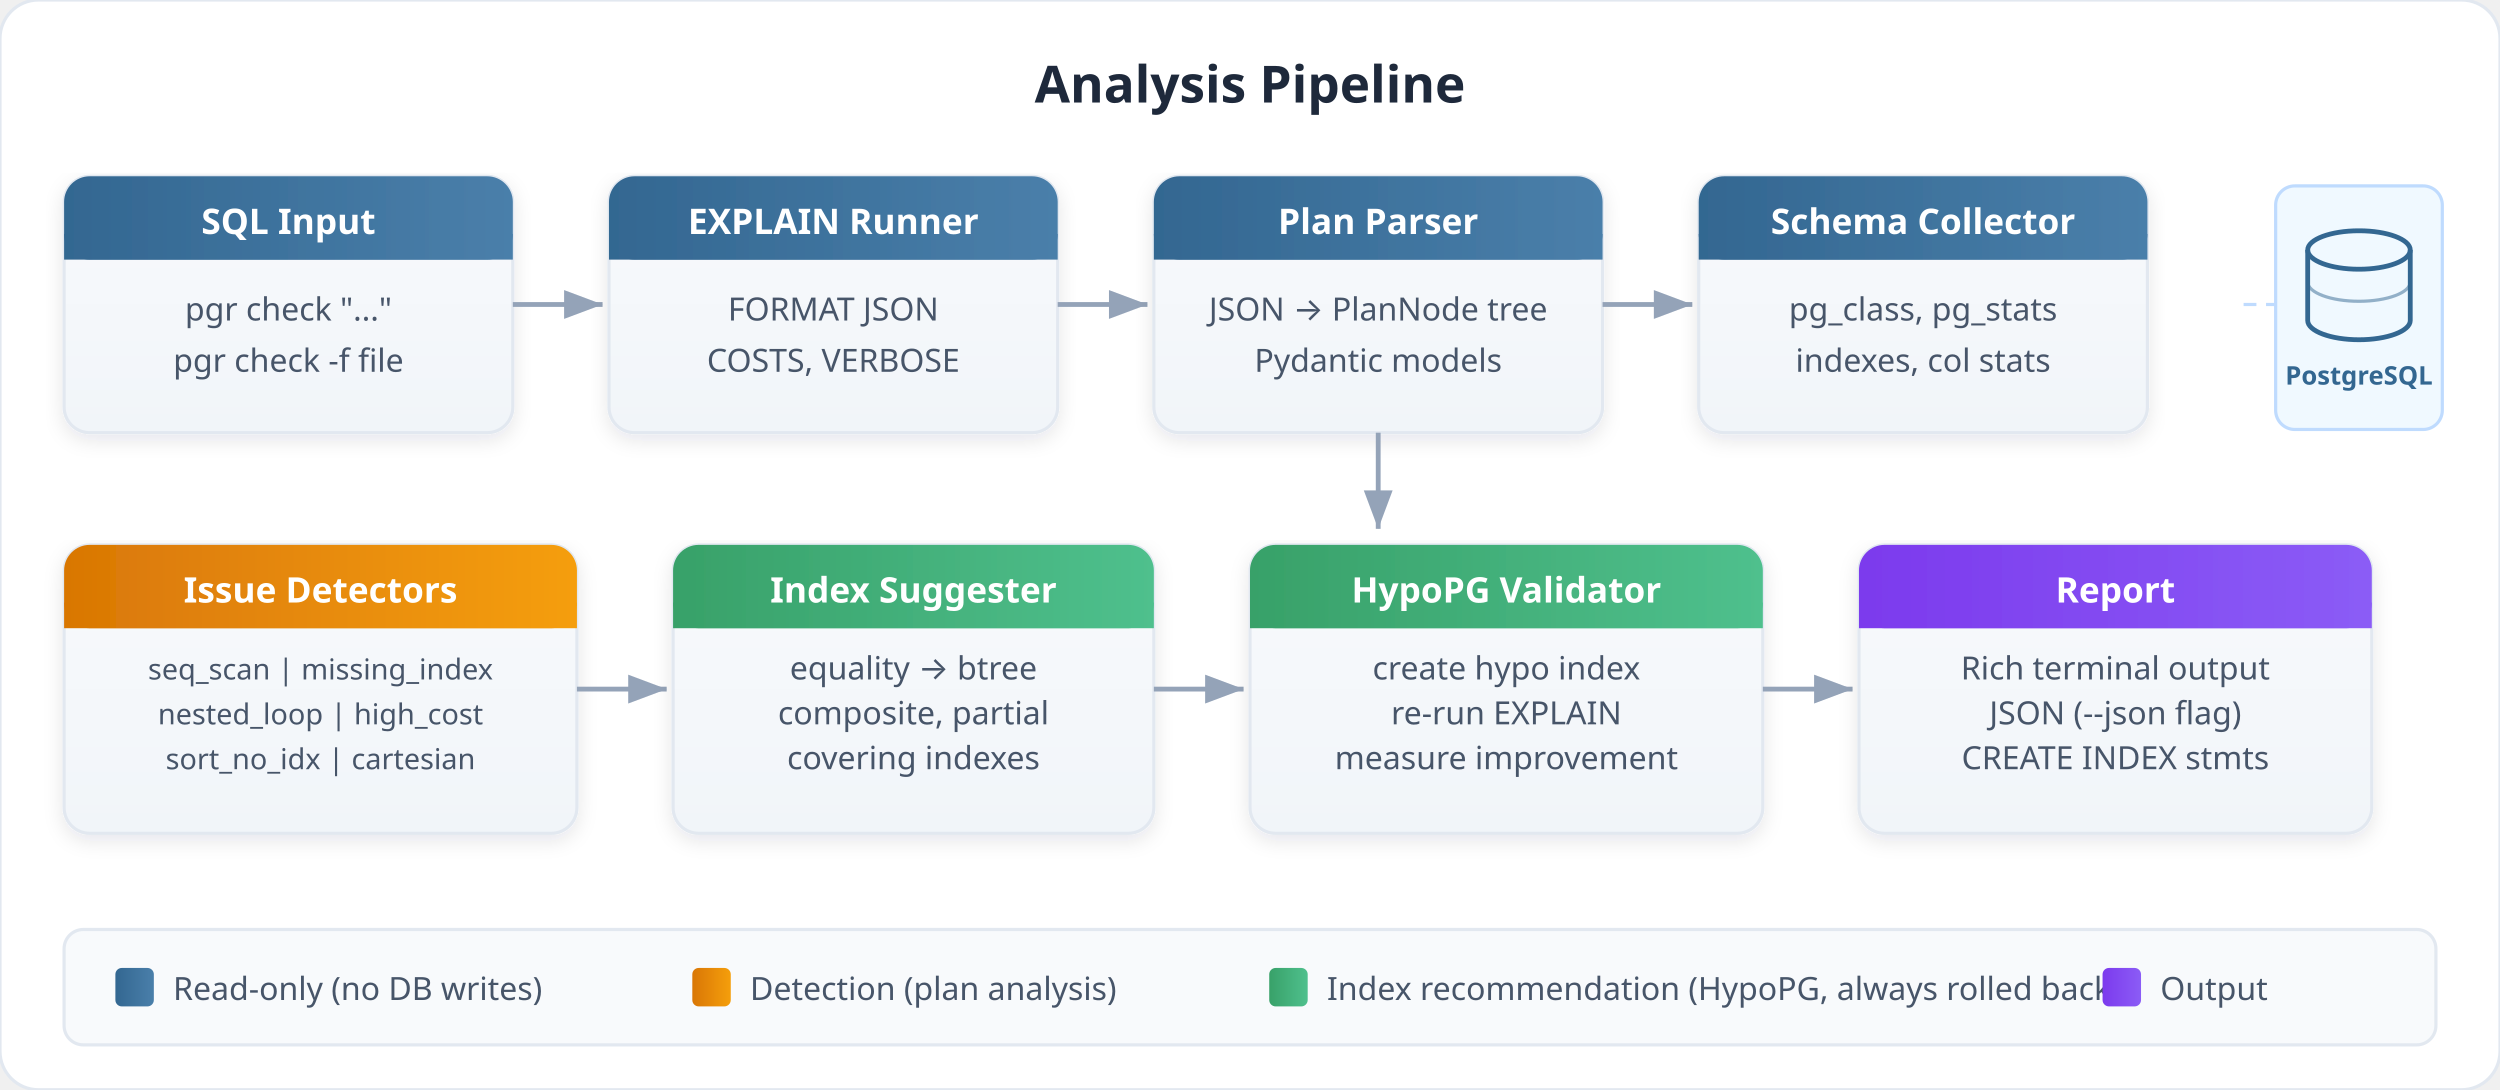
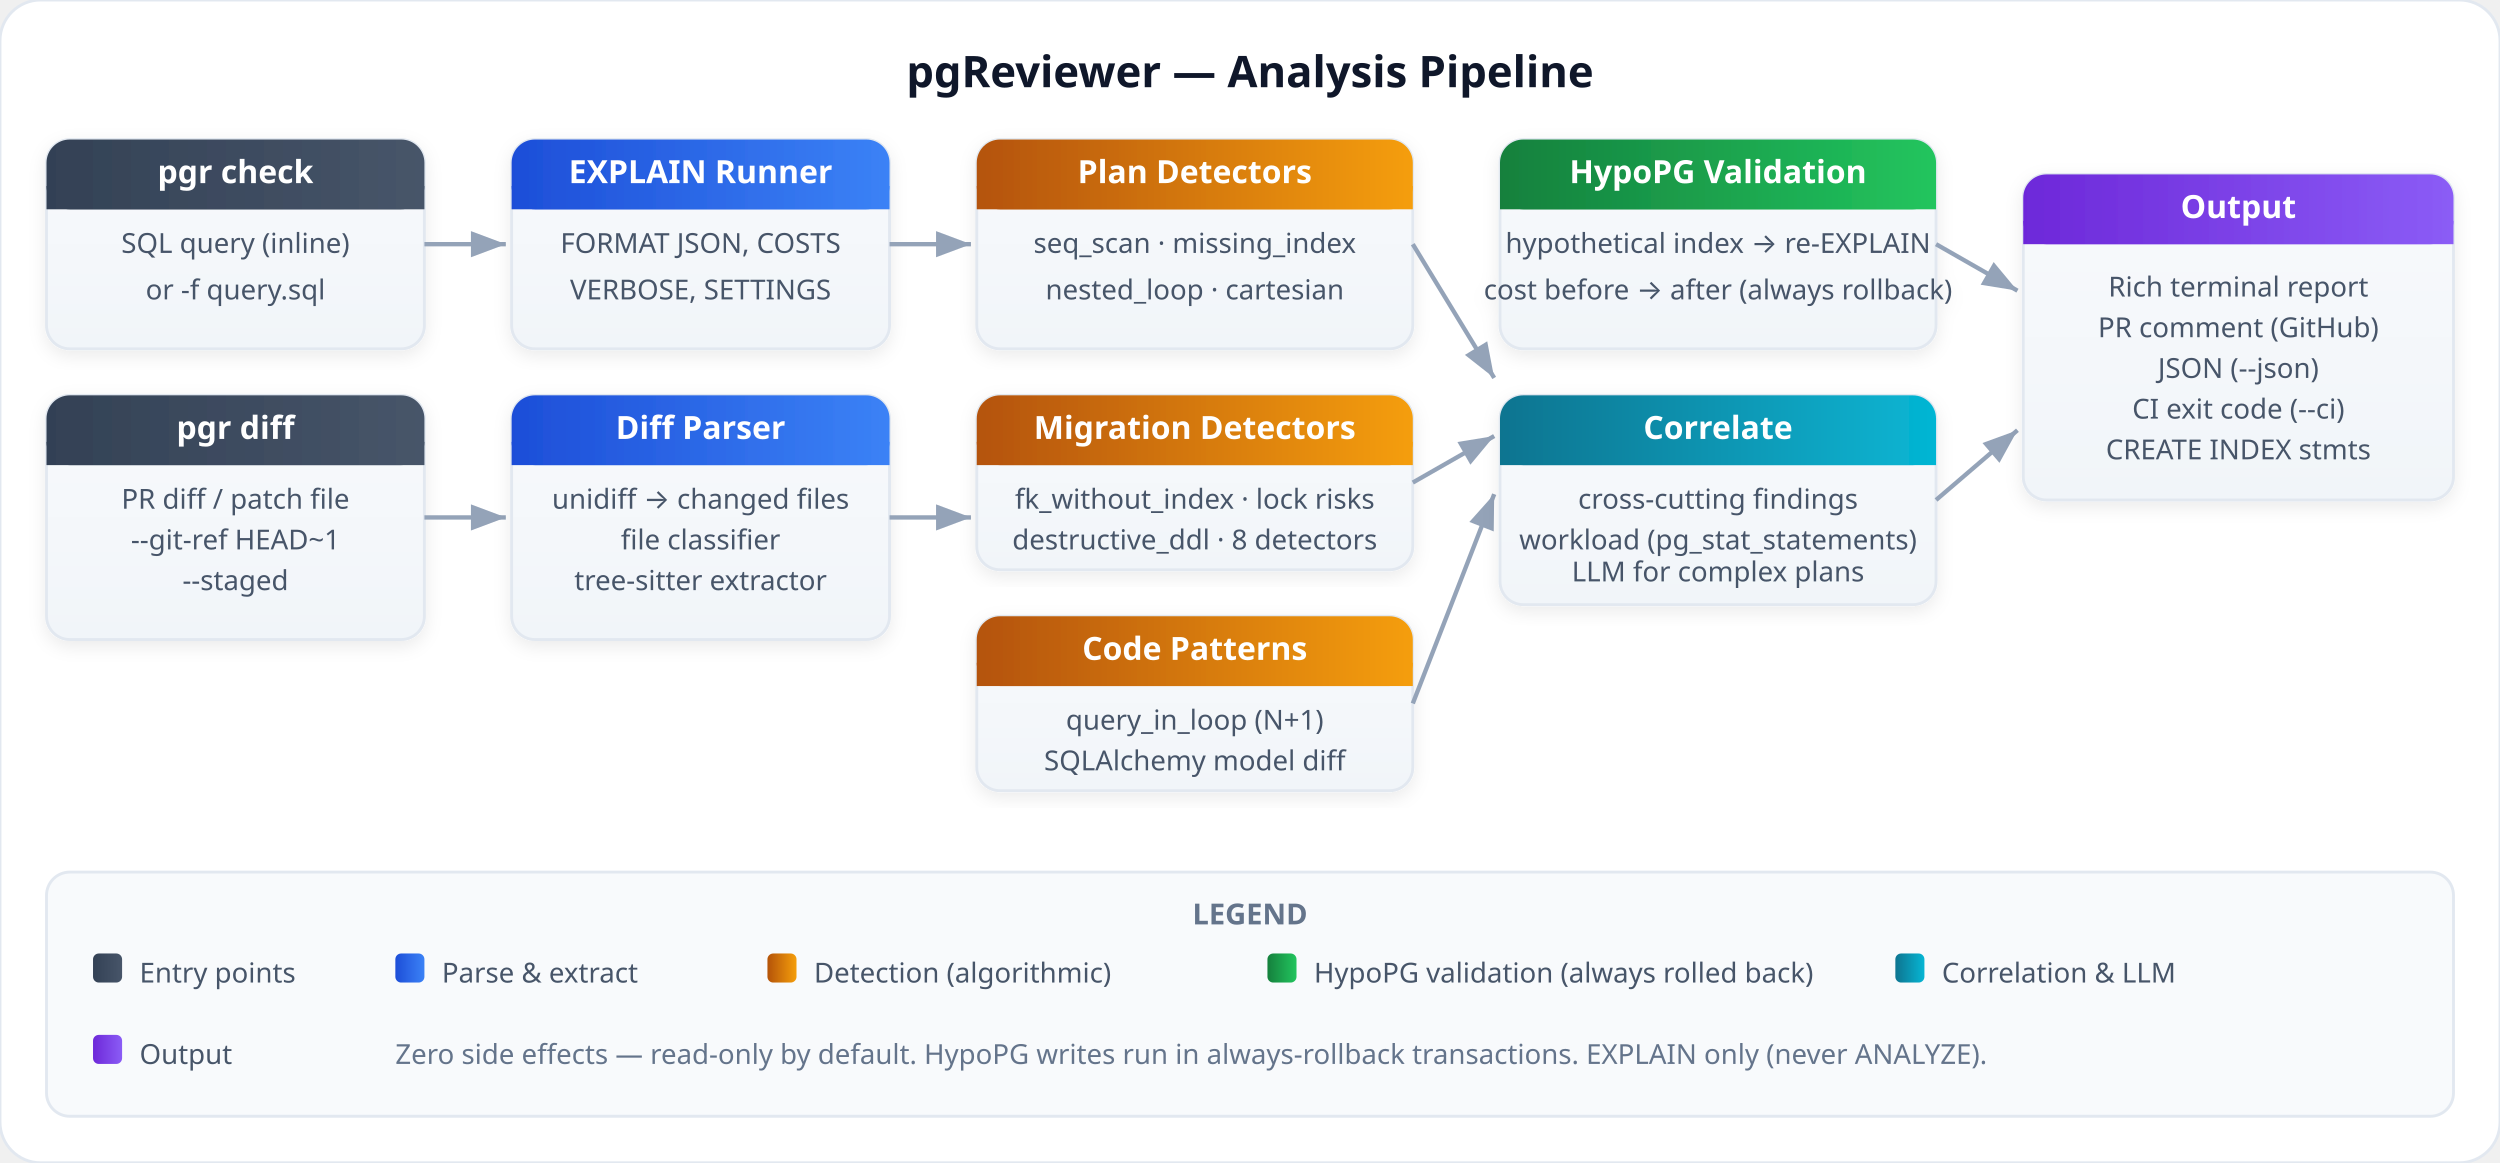
- <svg xmlns="http://www.w3.org/2000/svg" viewBox="0 0 780 340" width="780" height="340" font-family="'Segoe UI', system-ui, -apple-system, sans-serif">
+ <svg xmlns="http://www.w3.org/2000/svg" viewBox="0 0 860 400" width="860" height="400" font-family="'Segoe UI', system-ui, -apple-system, sans-serif">
  <defs>
    <linearGradient id="cardBg" x1="0%" y1="0%" x2="0%" y2="100%">
-       <stop offset="0%" style="stop-color:#f8fafc" />
-       <stop offset="100%" style="stop-color:#f1f5f9" />
+       <stop offset="0%" stop-color="#f8fafc" />
+       <stop offset="100%" stop-color="#f1f5f9" />
    </linearGradient>
-     <linearGradient id="headerBlue" x1="0%" y1="0%" x2="100%" y2="0%">
-       <stop offset="0%" style="stop-color:#336791" />
-       <stop offset="100%" style="stop-color:#4a7faa" />
+     <linearGradient id="hBlue" x1="0%" y1="0%" x2="100%" y2="0%">
+       <stop offset="0%" stop-color="#1d4ed8" />
+       <stop offset="100%" stop-color="#3b82f6" />
    </linearGradient>
-     <linearGradient id="headerGreen" x1="0%" y1="0%" x2="100%" y2="0%">
-       <stop offset="0%" style="stop-color:#38a169" />
-       <stop offset="100%" style="stop-color:#4fc08d" />
+     <linearGradient id="hSlate" x1="0%" y1="0%" x2="100%" y2="0%">
+       <stop offset="0%" stop-color="#334155" />
+       <stop offset="100%" stop-color="#475569" />
    </linearGradient>
-     <linearGradient id="headerAmber" x1="0%" y1="0%" x2="100%" y2="0%">
-       <stop offset="0%" style="stop-color:#d97706" />
-       <stop offset="100%" style="stop-color:#f59e0b" />
+     <linearGradient id="hAmber" x1="0%" y1="0%" x2="100%" y2="0%">
+       <stop offset="0%" stop-color="#b45309" />
+       <stop offset="100%" stop-color="#f59e0b" />
    </linearGradient>
-     <linearGradient id="headerPurple" x1="0%" y1="0%" x2="100%" y2="0%">
-       <stop offset="0%" style="stop-color:#7c3aed" />
-       <stop offset="100%" style="stop-color:#8b5cf6" />
+     <linearGradient id="hGreen" x1="0%" y1="0%" x2="100%" y2="0%">
+       <stop offset="0%" stop-color="#15803d" />
+       <stop offset="100%" stop-color="#22c55e" />
    </linearGradient>
-     <filter id="shadow" x="-4%" y="-4%" width="108%" height="116%">
-       <feDropShadow dx="0" dy="2" stdDeviation="3" flood-color="#0f172a" flood-opacity="0.1" />
+     <linearGradient id="hPurple" x1="0%" y1="0%" x2="100%" y2="0%">
+       <stop offset="0%" stop-color="#6d28d9" />
+       <stop offset="100%" stop-color="#8b5cf6" />
+     </linearGradient>
+     <linearGradient id="hTeal" x1="0%" y1="0%" x2="100%" y2="0%">
+       <stop offset="0%" stop-color="#0e7490" />
+       <stop offset="100%" stop-color="#06b6d4" />
+     </linearGradient>
+     <filter id="shadow">
+       <feDropShadow dx="0" dy="2" stdDeviation="3" flood-color="#0f172a" flood-opacity="0.08" />
    </filter>
-     <marker id="arrow" markerWidth="8" markerHeight="6" refX="8" refY="3" orient="auto">
+     <marker id="arr" markerWidth="8" markerHeight="6" refX="8" refY="3" orient="auto">
      <path d="M0,0 L8,3 L0,6 Z" fill="#94a3b8" />
    </marker>
  </defs>
-   <rect width="780" height="340" rx="12" fill="#ffffff" stroke="#e2e8f0" stroke-width="1" />
-   <text x="390" y="32" text-anchor="middle" font-size="16" font-weight="700" fill="#1e293b">Analysis Pipeline</text>
+   <rect width="860" height="400" rx="14" fill="#ffffff" stroke="#e2e8f0" stroke-width="1" />
+   <text x="430" y="30" text-anchor="middle" font-size="15" font-weight="700" fill="#0f172a">pgReviewer — Analysis Pipeline</text>
  <g filter="url(#shadow)">
-     <rect x="20" y="55" width="140" height="80" rx="8" fill="url(#cardBg)" stroke="#e2e8f0" stroke-width="1" />
-     <rect x="20" y="55" width="140" height="26" rx="8" fill="url(#headerBlue)" />
-     <rect x="20" y="73" width="140" height="8" fill="url(#headerBlue)" />
-     <text x="90" y="73" text-anchor="middle" font-size="11" font-weight="600" fill="#fff">SQL Input</text>
-     <text x="90" y="100" text-anchor="middle" font-size="10" fill="#475569">pgr check "..."</text>
-     <text x="90" y="116" text-anchor="middle" font-size="10" fill="#475569">pgr check -f file</text>
+     <rect x="16" y="48" width="130" height="72" rx="8" fill="url(#cardBg)" stroke="#e2e8f0" />
+     <rect x="16" y="48" width="130" height="24" rx="8" fill="url(#hSlate)" />
+     <rect x="16" y="64" width="130" height="8" fill="url(#hSlate)" />
+     <text x="81" y="63" text-anchor="middle" font-size="11" font-weight="600" fill="#fff">pgr check</text>
+     <text x="81" y="87" text-anchor="middle" font-size="9.5" fill="#475569">SQL query (inline)</text>
+     <text x="81" y="103" text-anchor="middle" font-size="9.5" fill="#475569">or -f query.sql</text>
  </g>
-   <line x1="160" y1="95" x2="188" y2="95" stroke="#94a3b8" stroke-width="1.5" marker-end="url(#arrow)" />
  <g filter="url(#shadow)">
-     <rect x="190" y="55" width="140" height="80" rx="8" fill="url(#cardBg)" stroke="#e2e8f0" stroke-width="1" />
-     <rect x="190" y="55" width="140" height="26" rx="8" fill="url(#headerBlue)" />
-     <rect x="190" y="73" width="140" height="8" fill="url(#headerBlue)" />
-     <text x="260" y="73" text-anchor="middle" font-size="11" font-weight="600" fill="#fff">EXPLAIN Runner</text>
-     <text x="260" y="100" text-anchor="middle" font-size="10" fill="#475569">FORMAT JSON</text>
-     <text x="260" y="116" text-anchor="middle" font-size="10" fill="#475569">COSTS, VERBOSE</text>
+     <rect x="16" y="136" width="130" height="84" rx="8" fill="url(#cardBg)" stroke="#e2e8f0" />
+     <rect x="16" y="136" width="130" height="24" rx="8" fill="url(#hSlate)" />
+     <rect x="16" y="152" width="130" height="8" fill="url(#hSlate)" />
+     <text x="81" y="151" text-anchor="middle" font-size="11" font-weight="600" fill="#fff">pgr diff</text>
+     <text x="81" y="175" text-anchor="middle" font-size="9.5" fill="#475569">PR diff / patch file</text>
+     <text x="81" y="189" text-anchor="middle" font-size="9.5" fill="#475569">--git-ref HEAD~1</text>
+     <text x="81" y="203" text-anchor="middle" font-size="9.5" fill="#475569">--staged</text>
  </g>
-   <line x1="330" y1="95" x2="358" y2="95" stroke="#94a3b8" stroke-width="1.5" marker-end="url(#arrow)" />
+   <line x1="146" y1="84" x2="174" y2="84" stroke="#94a3b8" stroke-width="1.5" marker-end="url(#arr)" />
+   <line x1="146" y1="178" x2="174" y2="178" stroke="#94a3b8" stroke-width="1.5" marker-end="url(#arr)" />
  <g filter="url(#shadow)">
-     <rect x="360" y="55" width="140" height="80" rx="8" fill="url(#cardBg)" stroke="#e2e8f0" stroke-width="1" />
-     <rect x="360" y="55" width="140" height="26" rx="8" fill="url(#headerBlue)" />
-     <rect x="360" y="73" width="140" height="8" fill="url(#headerBlue)" />
-     <text x="430" y="73" text-anchor="middle" font-size="11" font-weight="600" fill="#fff">Plan Parser</text>
-     <text x="430" y="100" text-anchor="middle" font-size="10" fill="#475569">JSON → PlanNode tree</text>
-     <text x="430" y="116" text-anchor="middle" font-size="10" fill="#475569">Pydantic models</text>
+     <rect x="176" y="48" width="130" height="72" rx="8" fill="url(#cardBg)" stroke="#e2e8f0" />
+     <rect x="176" y="48" width="130" height="24" rx="8" fill="url(#hBlue)" />
+     <rect x="176" y="64" width="130" height="8" fill="url(#hBlue)" />
+     <text x="241" y="63" text-anchor="middle" font-size="11" font-weight="600" fill="#fff">EXPLAIN Runner</text>
+     <text x="241" y="87" text-anchor="middle" font-size="9.5" fill="#475569">FORMAT JSON, COSTS</text>
+     <text x="241" y="103" text-anchor="middle" font-size="9.5" fill="#475569">VERBOSE, SETTINGS</text>
  </g>
-   <line x1="500" y1="95" x2="528" y2="95" stroke="#94a3b8" stroke-width="1.5" marker-end="url(#arrow)" />
  <g filter="url(#shadow)">
-     <rect x="530" y="55" width="140" height="80" rx="8" fill="url(#cardBg)" stroke="#e2e8f0" stroke-width="1" />
-     <rect x="530" y="55" width="140" height="26" rx="8" fill="url(#headerBlue)" />
-     <rect x="530" y="73" width="140" height="8" fill="url(#headerBlue)" />
-     <text x="600" y="73" text-anchor="middle" font-size="11" font-weight="600" fill="#fff">Schema Collector</text>
-     <text x="600" y="100" text-anchor="middle" font-size="10" fill="#475569">pg_class, pg_stats</text>
-     <text x="600" y="116" text-anchor="middle" font-size="10" fill="#475569">indexes, col stats</text>
+     <rect x="176" y="136" width="130" height="84" rx="8" fill="url(#cardBg)" stroke="#e2e8f0" />
+     <rect x="176" y="136" width="130" height="24" rx="8" fill="url(#hBlue)" />
+     <rect x="176" y="152" width="130" height="8" fill="url(#hBlue)" />
+     <text x="241" y="151" text-anchor="middle" font-size="11" font-weight="600" fill="#fff">Diff Parser</text>
+     <text x="241" y="175" text-anchor="middle" font-size="9.5" fill="#475569">unidiff → changed files</text>
+     <text x="241" y="189" text-anchor="middle" font-size="9.5" fill="#475569">file classifier</text>
+     <text x="241" y="203" text-anchor="middle" font-size="9.5" fill="#475569">tree-sitter extractor</text>
  </g>
-   <g transform="translate(710, 58)">
-     <rect x="0" y="0" width="52" height="76" rx="6" fill="#f0f9ff" stroke="#bfdbfe" stroke-width="1" />
-     <ellipse cx="26" cy="20" rx="16" ry="6" fill="none" stroke="#336791" stroke-width="1.5" />
-     <path d="M10 20 v22 c0 3.3 7.2 6 16 6 s16-2.7 16-6 v-22" fill="none" stroke="#336791" stroke-width="1.5" />
-     <path d="M10 30 c0 3.3 7.2 6 16 6 s16-2.7 16-6" fill="none" stroke="#336791" stroke-width="1" opacity="0.5" />
-     <text x="26" y="62" text-anchor="middle" font-size="8" fill="#336791" font-weight="600">PostgreSQL</text>
+   <line x1="306" y1="84" x2="334" y2="84" stroke="#94a3b8" stroke-width="1.5" marker-end="url(#arr)" />
+   <line x1="306" y1="178" x2="334" y2="178" stroke="#94a3b8" stroke-width="1.5" marker-end="url(#arr)" />
+   <g filter="url(#shadow)">
+     <rect x="336" y="48" width="150" height="72" rx="8" fill="url(#cardBg)" stroke="#e2e8f0" />
+     <rect x="336" y="48" width="150" height="24" rx="8" fill="url(#hAmber)" />
+     <rect x="336" y="64" width="150" height="8" fill="url(#hAmber)" />
+     <text x="411" y="63" text-anchor="middle" font-size="11" font-weight="600" fill="#fff">Plan Detectors</text>
+     <text x="411" y="87" text-anchor="middle" font-size="9.5" fill="#475569">seq_scan · missing_index</text>
+     <text x="411" y="103" text-anchor="middle" font-size="9.5" fill="#475569">nested_loop · cartesian</text>
  </g>
-   <line x1="700" y1="95" x2="710" y2="95" stroke="#bfdbfe" stroke-width="1" stroke-dasharray="4,3" />
-   <line x1="430" y1="135" x2="430" y2="165" stroke="#94a3b8" stroke-width="1.5" marker-end="url(#arrow)" />
  <g filter="url(#shadow)">
-     <rect x="20" y="170" width="160" height="90" rx="8" fill="url(#cardBg)" stroke="#e2e8f0" stroke-width="1" />
-     <rect x="20" y="170" width="160" height="26" rx="8" fill="url(#headerAmber)" />
-     <rect x="20" y="188" width="160" height="8" fill="url(#headerAmber)" />
-     <text x="100" y="188" text-anchor="middle" font-size="11" font-weight="600" fill="#fff">Issue Detectors</text>
-     <text x="100" y="212" text-anchor="middle" font-size="9" fill="#475569">seq_scan | missing_index</text>
-     <text x="100" y="226" text-anchor="middle" font-size="9" fill="#475569">nested_loop | high_cost</text>
-     <text x="100" y="240" text-anchor="middle" font-size="9" fill="#475569">sort_no_idx | cartesian</text>
+     <rect x="336" y="136" width="150" height="60" rx="8" fill="url(#cardBg)" stroke="#e2e8f0" />
+     <rect x="336" y="136" width="150" height="24" rx="8" fill="url(#hAmber)" />
+     <rect x="336" y="152" width="150" height="8" fill="url(#hAmber)" />
+     <text x="411" y="151" text-anchor="middle" font-size="11" font-weight="600" fill="#fff">Migration Detectors</text>
+     <text x="411" y="175" text-anchor="middle" font-size="9.5" fill="#475569">fk_without_index · lock risks</text>
+     <text x="411" y="189" text-anchor="middle" font-size="9.5" fill="#475569">destructive_ddl · 8 detectors</text>
  </g>
-   <line x1="180" y1="215" x2="208" y2="215" stroke="#94a3b8" stroke-width="1.5" marker-end="url(#arrow)" />
  <g filter="url(#shadow)">
-     <rect x="210" y="170" width="150" height="90" rx="8" fill="url(#cardBg)" stroke="#e2e8f0" stroke-width="1" />
-     <rect x="210" y="170" width="150" height="26" rx="8" fill="url(#headerGreen)" />
-     <rect x="210" y="188" width="150" height="8" fill="url(#headerGreen)" />
-     <text x="285" y="188" text-anchor="middle" font-size="11" font-weight="600" fill="#fff">Index Suggester</text>
-     <text x="285" y="212" text-anchor="middle" font-size="10" fill="#475569">equality → btree</text>
-     <text x="285" y="226" text-anchor="middle" font-size="10" fill="#475569">composite, partial</text>
-     <text x="285" y="240" text-anchor="middle" font-size="10" fill="#475569">covering indexes</text>
+     <rect x="336" y="212" width="150" height="60" rx="8" fill="url(#cardBg)" stroke="#e2e8f0" />
+     <rect x="336" y="212" width="150" height="24" rx="8" fill="url(#hAmber)" />
+     <rect x="336" y="228" width="150" height="8" fill="url(#hAmber)" />
+     <text x="411" y="227" text-anchor="middle" font-size="11" font-weight="600" fill="#fff">Code Patterns</text>
+     <text x="411" y="251" text-anchor="middle" font-size="9.5" fill="#475569">query_in_loop (N+1)</text>
+     <text x="411" y="265" text-anchor="middle" font-size="9.5" fill="#475569">SQLAlchemy model diff</text>
  </g>
-   <line x1="360" y1="215" x2="388" y2="215" stroke="#94a3b8" stroke-width="1.5" marker-end="url(#arrow)" />
+   <line x1="486" y1="84" x2="514" y2="130" stroke="#94a3b8" stroke-width="1.5" marker-end="url(#arr)" />
+   <line x1="486" y1="166" x2="514" y2="150" stroke="#94a3b8" stroke-width="1.5" marker-end="url(#arr)" />
+   <line x1="486" y1="242" x2="514" y2="170" stroke="#94a3b8" stroke-width="1.5" marker-end="url(#arr)" />
  <g filter="url(#shadow)">
-     <rect x="390" y="170" width="160" height="90" rx="8" fill="url(#cardBg)" stroke="#e2e8f0" stroke-width="1" />
-     <rect x="390" y="170" width="160" height="26" rx="8" fill="url(#headerGreen)" />
-     <rect x="390" y="188" width="160" height="8" fill="url(#headerGreen)" />
-     <text x="470" y="188" text-anchor="middle" font-size="11" font-weight="600" fill="#fff">HypoPG Validator</text>
-     <text x="470" y="212" text-anchor="middle" font-size="10" fill="#475569">create hypo index</text>
-     <text x="470" y="226" text-anchor="middle" font-size="10" fill="#475569">re-run EXPLAIN</text>
-     <text x="470" y="240" text-anchor="middle" font-size="10" fill="#475569">measure improvement</text>
+     <rect x="516" y="48" width="150" height="72" rx="8" fill="url(#cardBg)" stroke="#e2e8f0" />
+     <rect x="516" y="48" width="150" height="24" rx="8" fill="url(#hGreen)" />
+     <rect x="516" y="64" width="150" height="8" fill="url(#hGreen)" />
+     <text x="591" y="63" text-anchor="middle" font-size="11" font-weight="600" fill="#fff">HypoPG Validation</text>
+     <text x="591" y="87" text-anchor="middle" font-size="9.5" fill="#475569">hypothetical index → re-EXPLAIN</text>
+     <text x="591" y="103" text-anchor="middle" font-size="9.5" fill="#475569">cost before → after (always rollback)</text>
  </g>
-   <line x1="550" y1="215" x2="578" y2="215" stroke="#94a3b8" stroke-width="1.5" marker-end="url(#arrow)" />
  <g filter="url(#shadow)">
-     <rect x="580" y="170" width="160" height="90" rx="8" fill="url(#cardBg)" stroke="#e2e8f0" stroke-width="1" />
-     <rect x="580" y="170" width="160" height="26" rx="8" fill="url(#headerPurple)" />
-     <rect x="580" y="188" width="160" height="8" fill="url(#headerPurple)" />
-     <text x="660" y="188" text-anchor="middle" font-size="11" font-weight="600" fill="#fff">Report</text>
-     <text x="660" y="212" text-anchor="middle" font-size="10" fill="#475569">Rich terminal output</text>
-     <text x="660" y="226" text-anchor="middle" font-size="10" fill="#475569">JSON (--json flag)</text>
-     <text x="660" y="240" text-anchor="middle" font-size="10" fill="#475569">CREATE INDEX stmts</text>
+     <rect x="516" y="136" width="150" height="72" rx="8" fill="url(#cardBg)" stroke="#e2e8f0" />
+     <rect x="516" y="136" width="150" height="24" rx="8" fill="url(#hTeal)" />
+     <rect x="516" y="152" width="150" height="8" fill="url(#hTeal)" />
+     <text x="591" y="151" text-anchor="middle" font-size="11" font-weight="600" fill="#fff">Correlate</text>
+     <text x="591" y="175" text-anchor="middle" font-size="9.5" fill="#475569">cross-cutting findings</text>
+     <text x="591" y="189" text-anchor="middle" font-size="9.5" fill="#475569">workload (pg_stat_statements)</text>
+     <text x="591" y="200" text-anchor="middle" font-size="9.5" fill="#475569">LLM for complex plans</text>
  </g>
-   <g transform="translate(20, 290)">
-     <rect x="0" y="0" width="740" height="36" rx="6" fill="#f8fafc" stroke="#e2e8f0" stroke-width="1" />
-     <rect x="16" y="12" width="12" height="12" rx="2" fill="url(#headerBlue)" />
-     <text x="34" y="22" font-size="10" fill="#475569">Read-only (no DB writes)</text>
-     <rect x="196" y="12" width="12" height="12" rx="2" fill="url(#headerAmber)" />
-     <text x="214" y="22" font-size="10" fill="#475569">Detection (plan analysis)</text>
-     <rect x="376" y="12" width="12" height="12" rx="2" fill="url(#headerGreen)" />
-     <text x="394" y="22" font-size="10" fill="#475569">Index recommendation (HypoPG, always rolled back)</text>
-     <rect x="636" y="12" width="12" height="12" rx="2" fill="url(#headerPurple)" />
-     <text x="654" y="22" font-size="10" fill="#475569">Output</text>
+   <line x1="666" y1="84" x2="694" y2="100" stroke="#94a3b8" stroke-width="1.5" marker-end="url(#arr)" />
+   <line x1="666" y1="172" x2="694" y2="148" stroke="#94a3b8" stroke-width="1.5" marker-end="url(#arr)" />
+   <g filter="url(#shadow)">
+     <rect x="696" y="60" width="148" height="112" rx="8" fill="url(#cardBg)" stroke="#e2e8f0" />
+     <rect x="696" y="60" width="148" height="24" rx="8" fill="url(#hPurple)" />
+     <rect x="696" y="76" width="148" height="8" fill="url(#hPurple)" />
+     <text x="770" y="75" text-anchor="middle" font-size="11" font-weight="600" fill="#fff">Output</text>
+     <text x="770" y="102" text-anchor="middle" font-size="9.5" fill="#475569">Rich terminal report</text>
+     <text x="770" y="116" text-anchor="middle" font-size="9.5" fill="#475569">PR comment (GitHub)</text>
+     <text x="770" y="130" text-anchor="middle" font-size="9.5" fill="#475569">JSON (--json)</text>
+     <text x="770" y="144" text-anchor="middle" font-size="9.5" fill="#475569">CI exit code (--ci)</text>
+     <text x="770" y="158" text-anchor="middle" font-size="9.5" fill="#475569">CREATE INDEX stmts</text>
+   </g>
+   <g transform="translate(16, 300)">
+     <rect x="0" y="0" width="828" height="84" rx="8" fill="#f8fafc" stroke="#e2e8f0" />
+     <text x="414" y="18" text-anchor="middle" font-size="10" font-weight="600" fill="#64748b">LEGEND</text>
+     <rect x="16" y="28" width="10" height="10" rx="2" fill="url(#hSlate)" />
+     <text x="32" y="38" font-size="9.5" fill="#475569">Entry points</text>
+     <rect x="120" y="28" width="10" height="10" rx="2" fill="url(#hBlue)" />
+     <text x="136" y="38" font-size="9.5" fill="#475569">Parse &amp; extract</text>
+     <rect x="248" y="28" width="10" height="10" rx="2" fill="url(#hAmber)" />
+     <text x="264" y="38" font-size="9.5" fill="#475569">Detection (algorithmic)</text>
+     <rect x="420" y="28" width="10" height="10" rx="2" fill="url(#hGreen)" />
+     <text x="436" y="38" font-size="9.5" fill="#475569">HypoPG validation (always rolled back)</text>
+     <rect x="636" y="28" width="10" height="10" rx="2" fill="url(#hTeal)" />
+     <text x="652" y="38" font-size="9.5" fill="#475569">Correlation &amp; LLM</text>
+     <rect x="16" y="56" width="10" height="10" rx="2" fill="url(#hPurple)" />
+     <text x="32" y="66" font-size="9.5" fill="#475569">Output</text>
+     <text x="120" y="66" font-size="9.5" fill="#64748b">Zero side effects — read-only by default. HypoPG writes run in always-rollback transactions. EXPLAIN only (never ANALYZE).</text>
  </g>
</svg>
